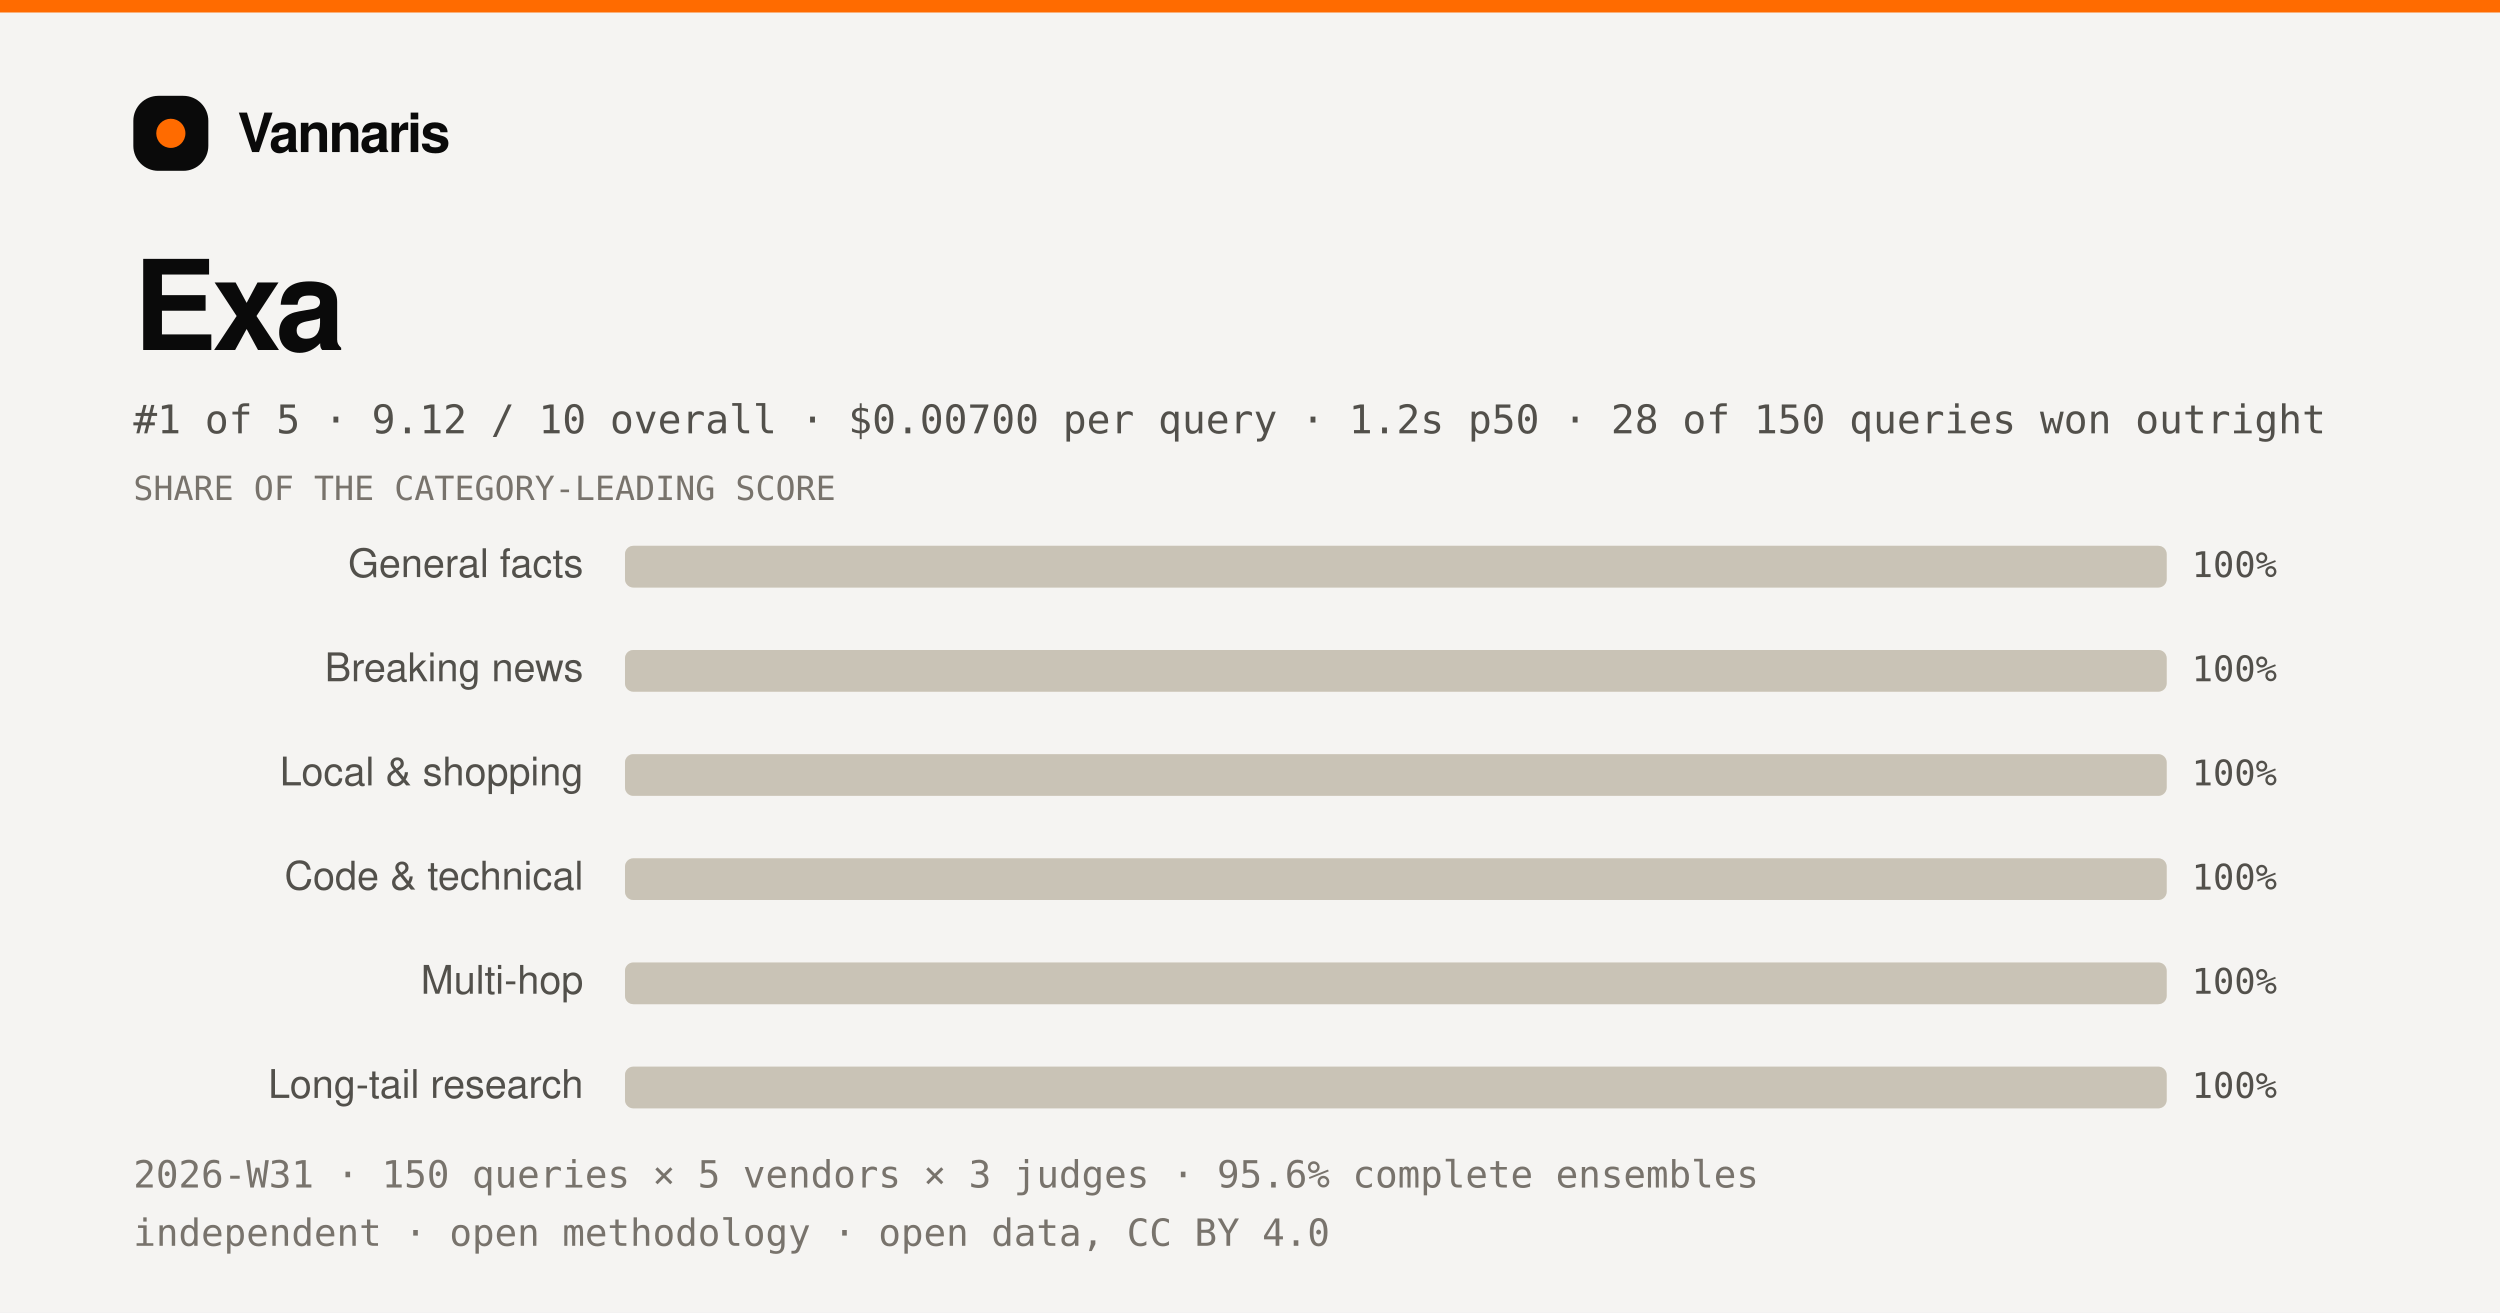
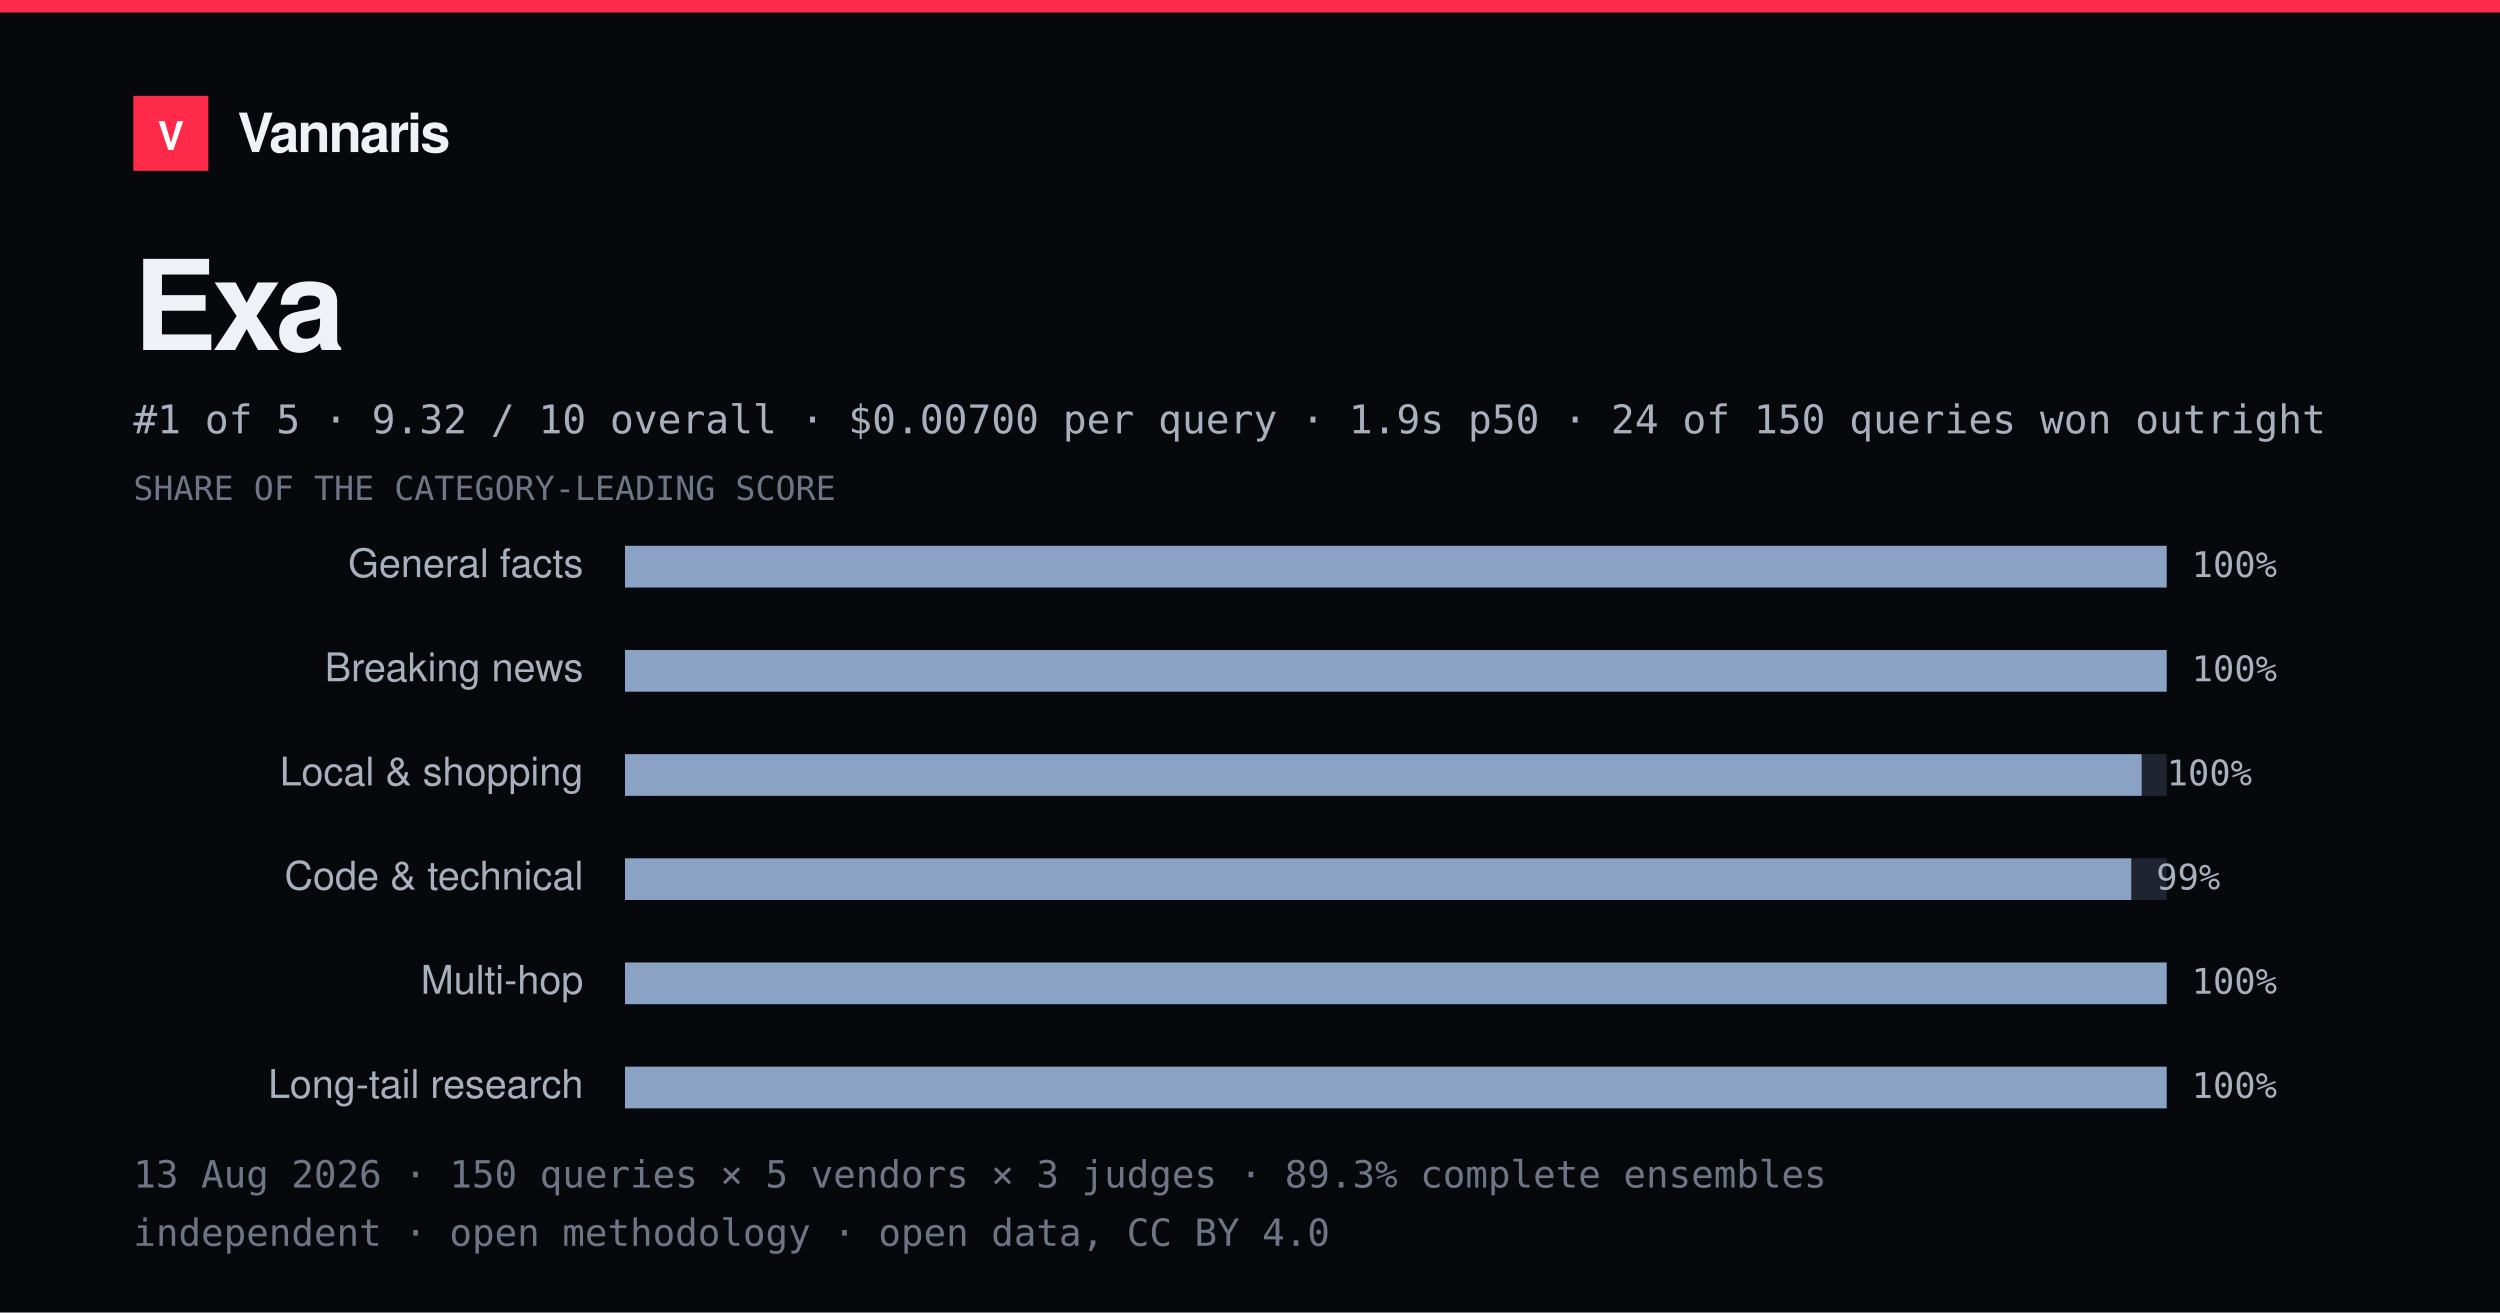
<svg xmlns="http://www.w3.org/2000/svg" width="1200" height="630" viewBox="0 0 1200 630">
-   <rect width="1200" height="630" fill="#f5f4f2" />
-   <rect width="1200" height="6" fill="#ff6b00" />
-   <rect x="64" y="46" width="36" height="36" rx="12" fill="#0a0a0a" />
-   <circle cx="82" cy="64" r="7" fill="#ff6b00" />
-   <text x="114" y="73" font-family="Archivo, Helvetica Neue, Helvetica, Arial, sans-serif" font-size="26" font-weight="700" letter-spacing="-0.9" fill="#0a0a0a">Vannaris</text>
-   <text x="64" y="168" font-family="Archivo, Helvetica Neue, Helvetica, Arial, sans-serif" font-size="60" font-weight="650" letter-spacing="-2.2" fill="#0a0a0a">Exa</text>
-   <text x="64" y="208" font-family="Martian Mono, SFMono-Regular, Menlo, Consolas, monospace" font-size="19" fill="#52504b">#1 of 5   ·   9.12 / 10 overall   ·   $0.00700 per query   ·   1.2s p50   ·   28 of 150 queries won outright</text>
-   <text x="64" y="240" font-family="Martian Mono, SFMono-Regular, Menlo, Consolas, monospace" font-size="16" fill="#78736c">SHARE OF THE CATEGORY-LEADING SCORE</text>
-   <text x="280" y="277" font-family="Archivo, Helvetica Neue, Helvetica, Arial, sans-serif" font-size="19" fill="#52504b" text-anchor="end">General facts</text>
-   <rect x="300" y="262" width="740" height="20" rx="4" fill="#e7e3da" />
-   <rect x="300" y="262" width="740" height="20" rx="4" fill="#c9c3b6" />
-   <text x="1052" y="277" font-family="Martian Mono, SFMono-Regular, Menlo, Consolas, monospace" font-size="17" fill="#52504b">100%</text>
-   <text x="280" y="327" font-family="Archivo, Helvetica Neue, Helvetica, Arial, sans-serif" font-size="19" fill="#52504b" text-anchor="end">Breaking news</text>
-   <rect x="300" y="312" width="740" height="20" rx="4" fill="#e7e3da" />
-   <rect x="300" y="312" width="740" height="20" rx="4" fill="#c9c3b6" />
-   <text x="1052" y="327" font-family="Martian Mono, SFMono-Regular, Menlo, Consolas, monospace" font-size="17" fill="#52504b">100%</text>
-   <text x="280" y="377" font-family="Archivo, Helvetica Neue, Helvetica, Arial, sans-serif" font-size="19" fill="#52504b" text-anchor="end">Local &amp; shopping</text>
-   <rect x="300" y="362" width="740" height="20" rx="4" fill="#e7e3da" />
-   <rect x="300" y="362" width="740" height="20" rx="4" fill="#c9c3b6" />
-   <text x="1052" y="377" font-family="Martian Mono, SFMono-Regular, Menlo, Consolas, monospace" font-size="17" fill="#52504b">100%</text>
-   <text x="280" y="427" font-family="Archivo, Helvetica Neue, Helvetica, Arial, sans-serif" font-size="19" fill="#52504b" text-anchor="end">Code &amp; technical</text>
-   <rect x="300" y="412" width="740" height="20" rx="4" fill="#e7e3da" />
-   <rect x="300" y="412" width="740" height="20" rx="4" fill="#c9c3b6" />
-   <text x="1052" y="427" font-family="Martian Mono, SFMono-Regular, Menlo, Consolas, monospace" font-size="17" fill="#52504b">100%</text>
-   <text x="280" y="477" font-family="Archivo, Helvetica Neue, Helvetica, Arial, sans-serif" font-size="19" fill="#52504b" text-anchor="end">Multi-hop</text>
-   <rect x="300" y="462" width="740" height="20" rx="4" fill="#e7e3da" />
-   <rect x="300" y="462" width="740" height="20" rx="4" fill="#c9c3b6" />
-   <text x="1052" y="477" font-family="Martian Mono, SFMono-Regular, Menlo, Consolas, monospace" font-size="17" fill="#52504b">100%</text>
-   <text x="280" y="527" font-family="Archivo, Helvetica Neue, Helvetica, Arial, sans-serif" font-size="19" fill="#52504b" text-anchor="end">Long-tail research</text>
-   <rect x="300" y="512" width="740" height="20" rx="4" fill="#e7e3da" />
-   <rect x="300" y="512" width="740" height="20" rx="4" fill="#c9c3b6" />
-   <text x="1052" y="527" font-family="Martian Mono, SFMono-Regular, Menlo, Consolas, monospace" font-size="17" fill="#52504b">100%</text>
-   <text x="64" y="570" font-family="Martian Mono, SFMono-Regular, Menlo, Consolas, monospace" font-size="18" fill="#78736c">2026-W31 · 150 queries × 5 vendors × 3 judges · 95.6% complete ensembles</text>
-   <text x="64" y="598" font-family="Martian Mono, SFMono-Regular, Menlo, Consolas, monospace" font-size="18" fill="#78736c">independent · open methodology · open data, CC BY 4.0</text>
+   <rect width="1200" height="630" fill="#07080c" />
+   <rect width="1200" height="6" fill="#ff2a4a" />
+   <rect x="64" y="46" width="36" height="36" fill="#ff2a4a" />
+   <text x="82" y="72" font-family="Geist, Helvetica Neue, Helvetica, Arial, sans-serif" font-size="19" font-weight="700" text-anchor="middle" fill="#ffffff">V</text>
+   <text x="114" y="73" font-family="Geist, Helvetica Neue, Helvetica, Arial, sans-serif" font-size="26" font-weight="700" letter-spacing="-0.9" fill="#eef2f7">Vannaris</text>
+   <text x="64" y="168" font-family="Geist, Helvetica Neue, Helvetica, Arial, sans-serif" font-size="60" font-weight="650" letter-spacing="-2.2" fill="#eef2f7">Exa</text>
+   <text x="64" y="208" font-family="Geist Mono, SFMono-Regular, Menlo, Consolas, monospace" font-size="19" fill="#a8b0bd">#1 of 5   ·   9.32 / 10 overall   ·   $0.00700 per query   ·   1.9s p50   ·   24 of 150 queries won outright</text>
+   <text x="64" y="240" font-family="Geist Mono, SFMono-Regular, Menlo, Consolas, monospace" font-size="16" fill="#6e7686">SHARE OF THE CATEGORY-LEADING SCORE</text>
+   <text x="280" y="277" font-family="Geist, Helvetica Neue, Helvetica, Arial, sans-serif" font-size="19" fill="#a8b0bd" text-anchor="end">General facts</text>
+   <rect x="300" y="262" width="740" height="20" fill="#1e2430" />
+   <rect x="300" y="262" width="740" height="20" fill="#8aa2c4" />
+   <text x="1052" y="277" font-family="Geist Mono, SFMono-Regular, Menlo, Consolas, monospace" font-size="17" fill="#a8b0bd">100%</text>
+   <text x="280" y="327" font-family="Geist, Helvetica Neue, Helvetica, Arial, sans-serif" font-size="19" fill="#a8b0bd" text-anchor="end">Breaking news</text>
+   <rect x="300" y="312" width="740" height="20" fill="#1e2430" />
+   <rect x="300" y="312" width="740" height="20" fill="#8aa2c4" />
+   <text x="1052" y="327" font-family="Geist Mono, SFMono-Regular, Menlo, Consolas, monospace" font-size="17" fill="#a8b0bd">100%</text>
+   <text x="280" y="377" font-family="Geist, Helvetica Neue, Helvetica, Arial, sans-serif" font-size="19" fill="#a8b0bd" text-anchor="end">Local &amp; shopping</text>
+   <rect x="300" y="362" width="740" height="20" fill="#1e2430" />
+   <rect x="300" y="362" width="728" height="20" fill="#8aa2c4" />
+   <text x="1040" y="377" font-family="Geist Mono, SFMono-Regular, Menlo, Consolas, monospace" font-size="17" fill="#a8b0bd">100%</text>
+   <text x="280" y="427" font-family="Geist, Helvetica Neue, Helvetica, Arial, sans-serif" font-size="19" fill="#a8b0bd" text-anchor="end">Code &amp; technical</text>
+   <rect x="300" y="412" width="740" height="20" fill="#1e2430" />
+   <rect x="300" y="412" width="723" height="20" fill="#8aa2c4" />
+   <text x="1035" y="427" font-family="Geist Mono, SFMono-Regular, Menlo, Consolas, monospace" font-size="17" fill="#a8b0bd">99%</text>
+   <text x="280" y="477" font-family="Geist, Helvetica Neue, Helvetica, Arial, sans-serif" font-size="19" fill="#a8b0bd" text-anchor="end">Multi-hop</text>
+   <rect x="300" y="462" width="740" height="20" fill="#1e2430" />
+   <rect x="300" y="462" width="740" height="20" fill="#8aa2c4" />
+   <text x="1052" y="477" font-family="Geist Mono, SFMono-Regular, Menlo, Consolas, monospace" font-size="17" fill="#a8b0bd">100%</text>
+   <text x="280" y="527" font-family="Geist, Helvetica Neue, Helvetica, Arial, sans-serif" font-size="19" fill="#a8b0bd" text-anchor="end">Long-tail research</text>
+   <rect x="300" y="512" width="740" height="20" fill="#1e2430" />
+   <rect x="300" y="512" width="740" height="20" fill="#8aa2c4" />
+   <text x="1052" y="527" font-family="Geist Mono, SFMono-Regular, Menlo, Consolas, monospace" font-size="17" fill="#a8b0bd">100%</text>
+   <text x="64" y="570" font-family="Geist Mono, SFMono-Regular, Menlo, Consolas, monospace" font-size="18" fill="#6e7686">13 Aug 2026 · 150 queries × 5 vendors × 3 judges · 89.3% complete ensembles</text>
+   <text x="64" y="598" font-family="Geist Mono, SFMono-Regular, Menlo, Consolas, monospace" font-size="18" fill="#6e7686">independent · open methodology · open data, CC BY 4.0</text>
</svg>
